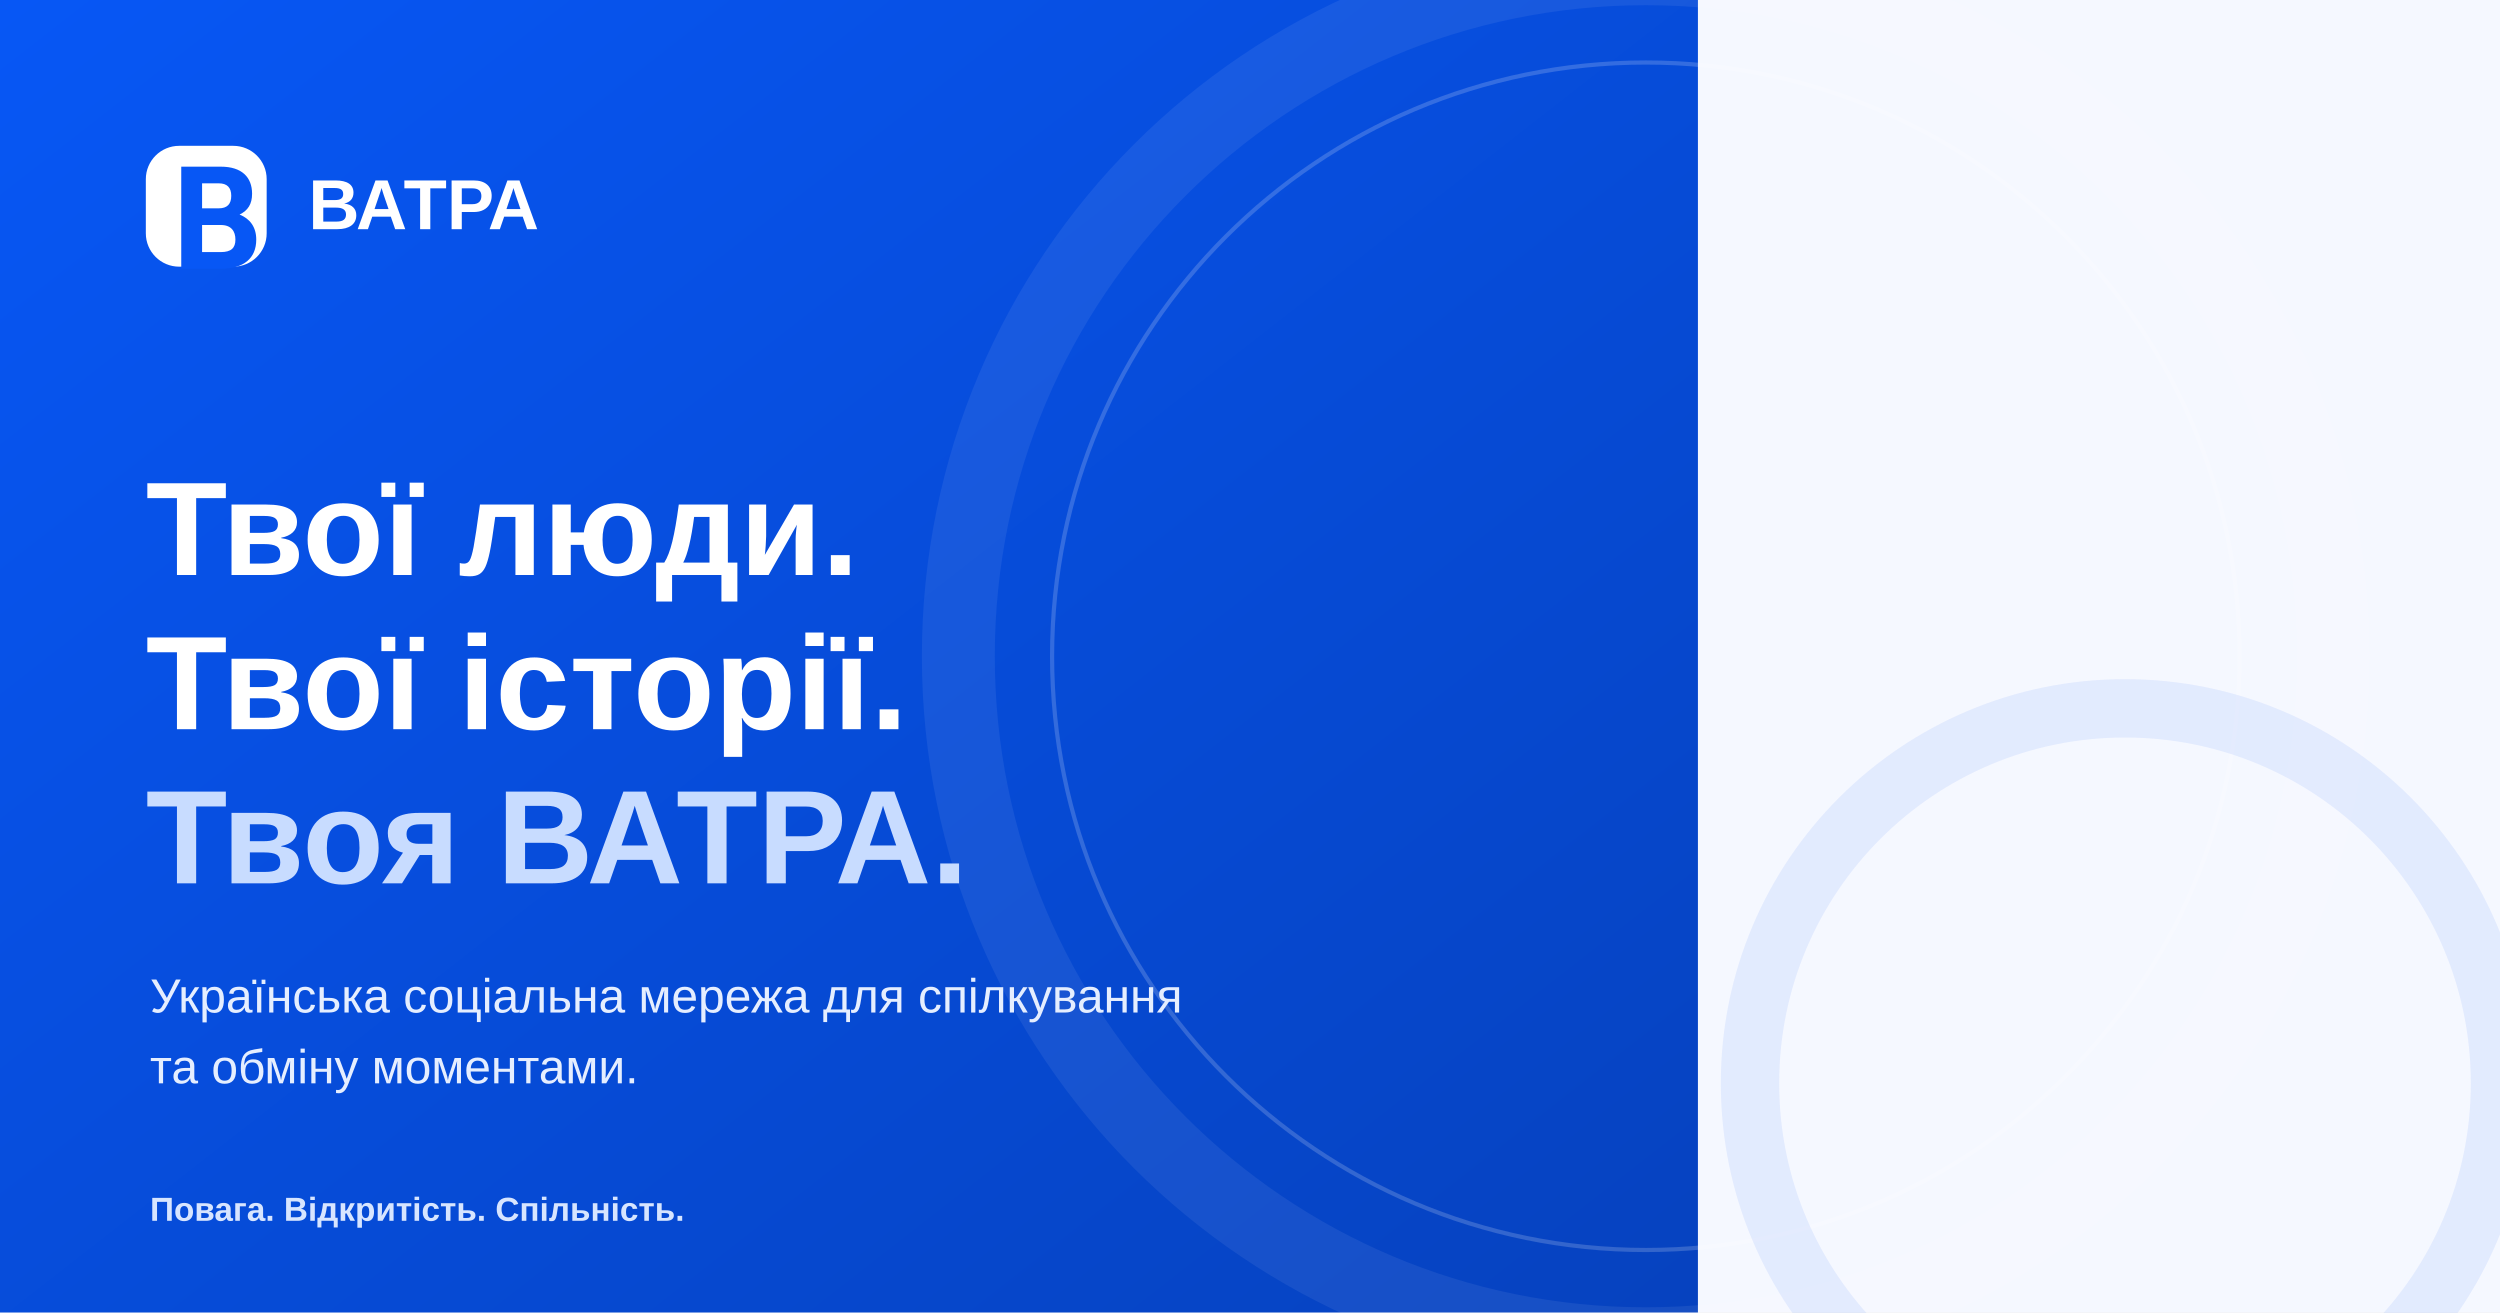
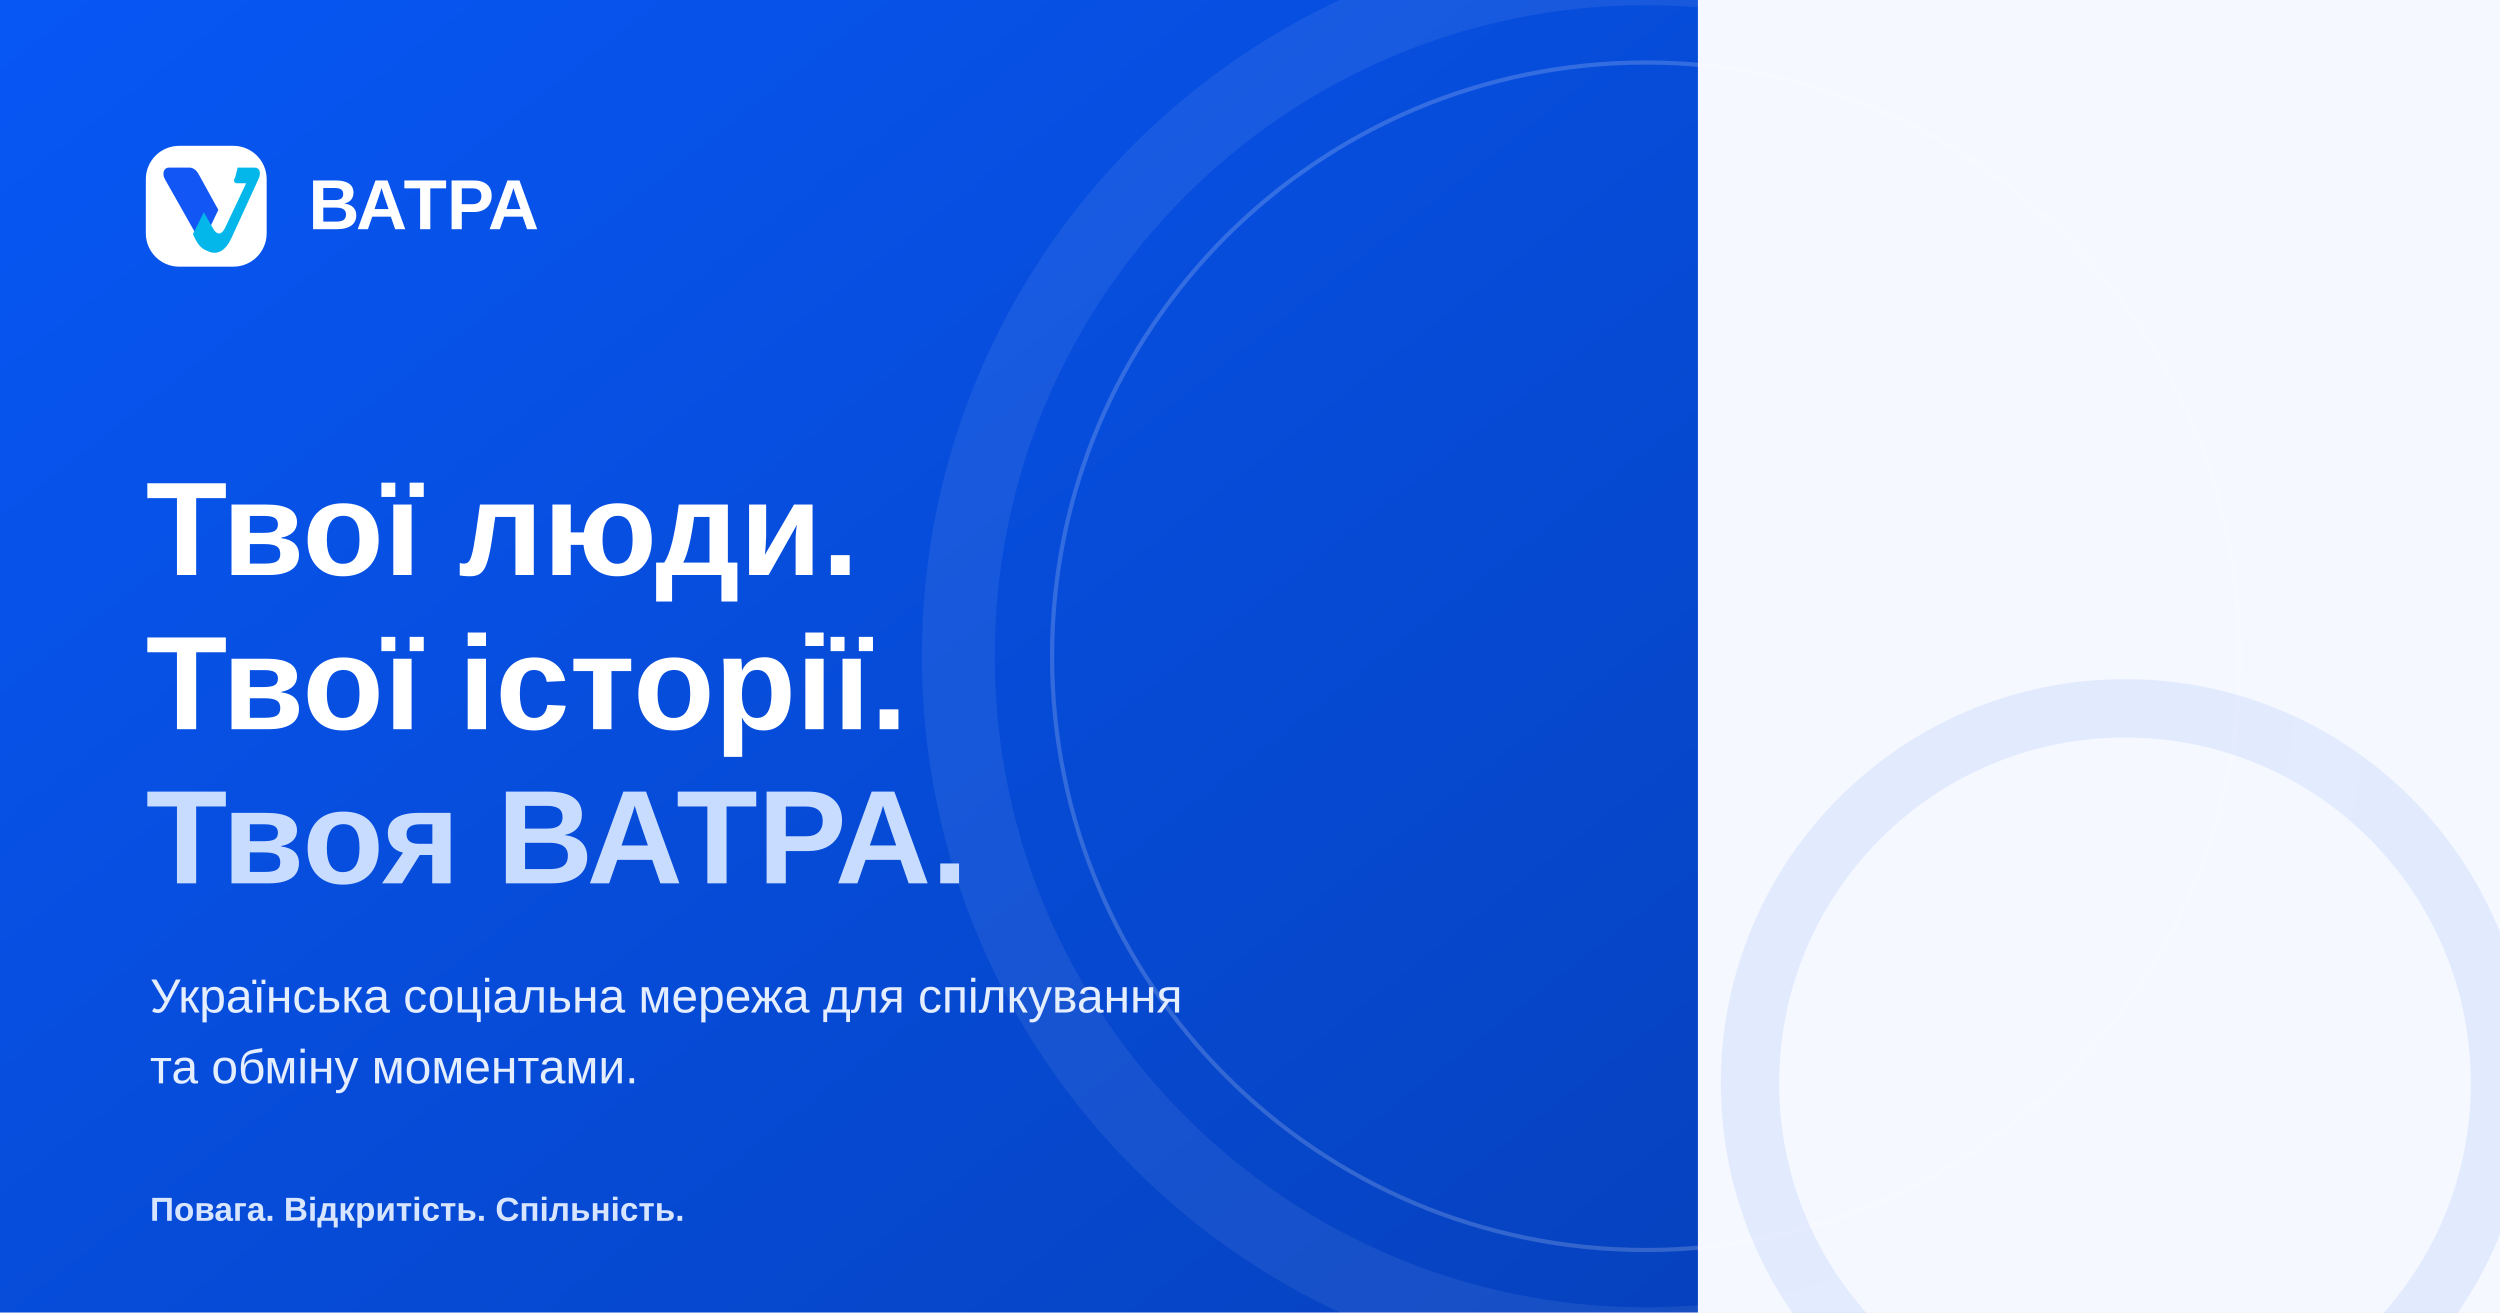
<svg xmlns="http://www.w3.org/2000/svg" width="1200" height="630" viewBox="0 0 1200 630">
  <defs>
    <linearGradient id="bg" x1="0" y1="0" x2="1" y2="1">
      <stop stop-color="#0757f5" />
      <stop offset="1" stop-color="#0642bf" />
    </linearGradient>
  </defs>
  <rect width="1200" height="630" fill="#f5f8ff" />
  <path d="M0 0H815V630H0Z" fill="url(#bg)" />
  <circle cx="790" cy="315" r="285" fill="none" stroke="#fff" stroke-opacity=".18" stroke-width="2" />
  <circle cx="790" cy="315" r="330" fill="none" stroke="#fff" stroke-opacity=".07" stroke-width="35" />
  <circle cx="1020" cy="520" r="180" fill="none" stroke="#0757f5" stroke-opacity=".08" stroke-width="28" />
  <rect x="70" y="70" width="58" height="58" rx="16" fill="#fff" />
-   <path fill="#0757f5" fill-rule="evenodd" d="M87 80h19c10 0 15 5 15 13 0 5-2 8-6 10 5 2 8 6 8 12 0 9-6 14-17 14H87V80Zm10 8v12h8c4 0 6-2 6-6s-2-6-6-6H97Zm0 20v13h9c5 0 7-2 7-6s-2-7-7-7H97Z" />
+   <g transform="translate(70 70) scale(.58)">
+     <path d="M19 18H36C39 18 42 20 44 24L60 53 49 76C47 80 44 78 42 74L16 28C13 23 15 18 19 18Z" fill="#1257F5" />
+     <path d="M76 18H90C94 18 96 22 93 28L71 76C66 87 59 91 51 87C45 85 42 80 39 73L48 55 56 69C59 74 63 74 66 67L83 31H76C73 31 72 29 74 26Z" fill="#03B7EB" />
+   </g>
  <text x="148" y="110" font-family="Arial,sans-serif" font-size="34" font-weight="800" fill="#fff">ВАТРА</text>
  <text x="70" y="276" font-family="Arial,sans-serif" font-size="64" font-weight="800" fill="#fff">Твої люди.</text>
  <text x="70" y="350" font-family="Arial,sans-serif" font-size="64" font-weight="800" fill="#fff">Твої історії.</text>
  <text x="70" y="424" font-family="Arial,sans-serif" font-size="64" font-weight="800" fill="#c8dcff">Твоя ВАТРА.</text>
  <text x="72" y="486" font-family="Arial,sans-serif" font-size="23" fill="#e5eeff">Українська соціальна мережа для спілкування</text>
  <text x="72" y="520" font-family="Arial,sans-serif" font-size="23" fill="#e5eeff">та обміну моментами.</text>
  <text x="72" y="586" font-family="Arial,sans-serif" font-size="16" font-weight="700" fill="#d7e5ff">Повага. Відкритість. Спільність.</text>
</svg>
